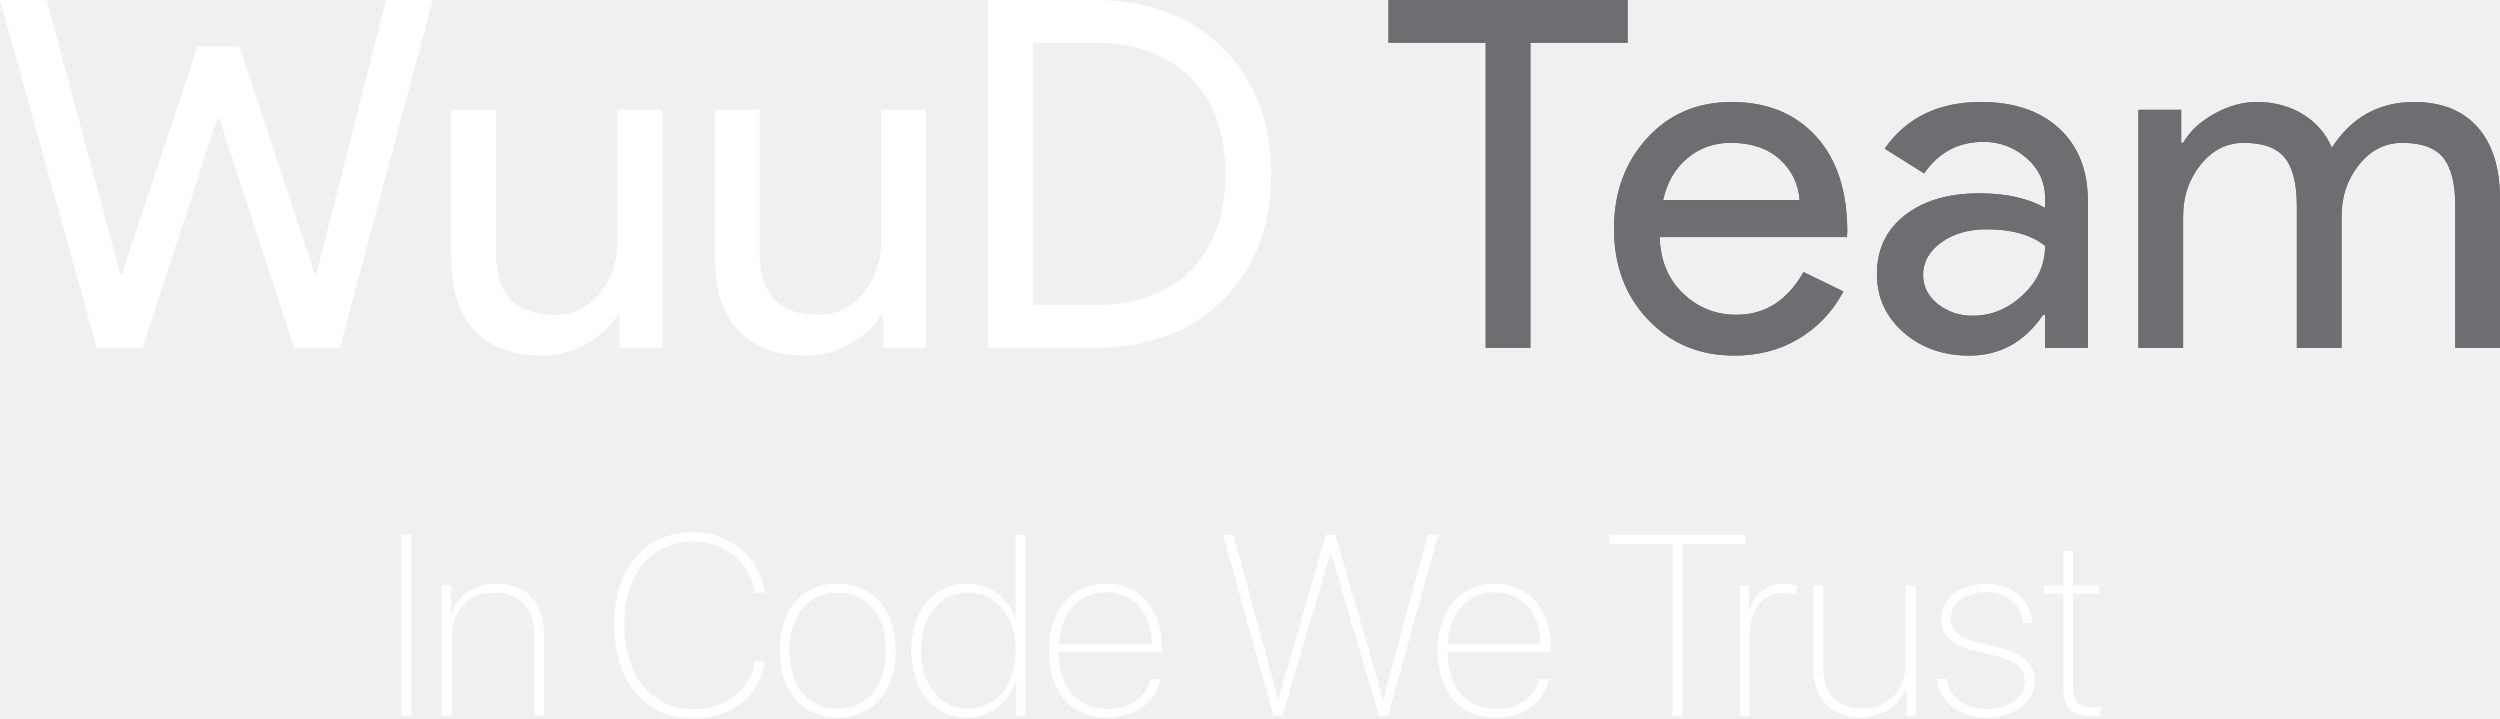
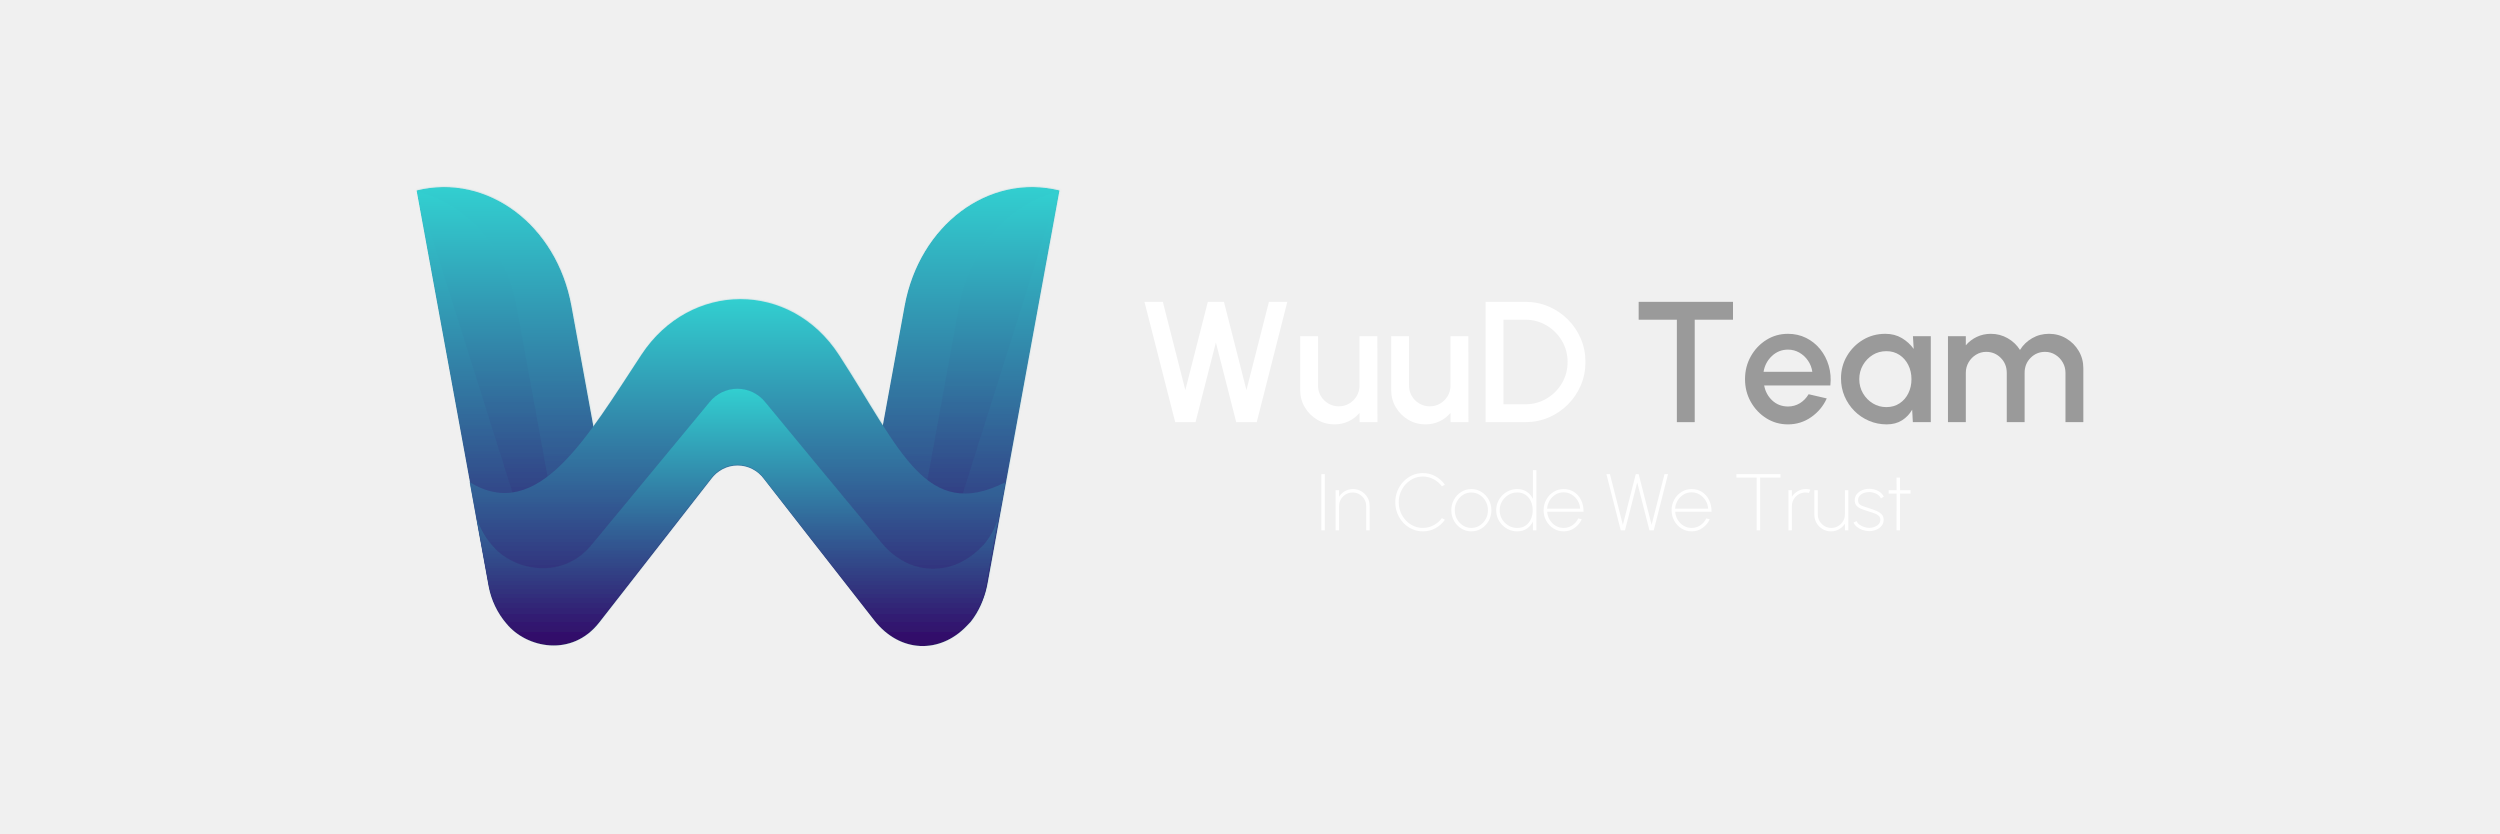
- <svg xmlns="http://www.w3.org/2000/svg" xmlns:xlink="http://www.w3.org/1999/xlink" width="2067" height="594" viewBox="0 0 2067 594">
+ <svg xmlns="http://www.w3.org/2000/svg" width="15000px" height="5000px" viewBox="0 0 15000 5000" version="1.1">
  <defs>
-     <path id="trbtybsaha" d="M117.336 287.574L117.336 35.344 197.704 35.344 197.704 0 0 0 0 35.344 80.367 35.344 80.367 287.574z" />
-     <path id="z2li8321zb" d="M283.697 84.344c29.2 0 52.44 9.439 69.718 28.316 17.28 18.877 25.919 45.318 25.919 79.324l-.402 4.016H224.225l.023.74c.678 18.936 7.1 34.22 19.265 45.85 12.323 11.782 27.057 17.672 44.202 17.672 23.574 0 42.059-11.781 55.453-35.344l32.95 16.066-.437.813c-8.805 16.213-20.915 28.928-36.33 38.146C323.679 289.314 305.93 294 286.108 294c-28.933 0-52.775-9.907-71.527-29.721-18.753-19.815-28.129-44.85-28.129-75.107 0-29.989 9.108-54.958 27.325-74.906 18.217-19.948 41.523-29.922 69.92-29.922zm-.804 33.738c-13.93 0-25.919 4.284-35.964 12.852-10.046 8.569-16.677 20.082-19.891 34.541h112.916c-1.072-13.655-6.63-24.968-16.677-33.938-10.045-8.97-23.507-13.455-40.384-13.455z" />
-     <path id="2pybmjp8fc" d="M489.839 84.344c27.325 0 48.89 7.297 64.695 21.89 15.806 14.593 23.709 34.608 23.709 60.045v121.295H542.88v-27.312h-1.607l-.46.672C525.596 282.978 505.39 294 480.194 294c-21.699 0-39.848-6.426-54.448-19.279-14.6-12.852-21.9-28.918-21.9-48.196 0-20.35 7.702-36.55 23.105-48.599 15.404-12.049 35.965-18.074 61.682-18.074 21.967 0 40.05 4.017 54.248 12.05v-8.435l-.004-.592c-.154-12.596-5.242-23.31-15.266-32.141-10.18-8.97-22.1-13.455-35.763-13.455-20.628 0-36.97 8.702-49.024 26.106l-32.549-20.483.541-.768c17.939-25.193 44.28-37.79 79.023-37.79zm4.822 105.23c-15.002 0-27.526 3.615-37.572 10.844-10.046 7.23-15.069 16.2-15.069 26.91 0 9.64 4.085 17.672 12.256 24.098 8.17 6.426 17.748 9.64 28.731 9.64 15.538 0 29.401-5.757 41.59-17.27 12.19-11.515 18.284-25.036 18.284-40.566-11.52-9.104-27.593-13.656-48.22-13.656z" />
-     <path id="2sodyhx7gd" d="M657.003 287.574V178.73c0-16.334 4.822-30.525 14.466-42.574 9.644-12.05 21.565-18.074 35.763-18.074 15.806 0 27.057 4.083 33.754 12.25 6.698 8.167 10.046 21.488 10.046 39.963v117.279h36.97V178.73c0-16.334 4.821-30.525 14.465-42.574 9.644-12.05 21.566-18.074 35.764-18.074 15.805 0 27.057 4.083 33.754 12.25 6.697 8.167 10.046 21.488 10.046 39.963v117.279H919V164.672c0-25.705-6.161-45.519-18.484-59.442-12.323-13.924-29.87-20.886-52.641-20.886-28.932 0-51.57 12.585-67.91 37.754-5.09-11.781-13.127-21.019-24.11-27.713-10.984-6.694-23.709-10.04-38.175-10.04-11.52 0-23.106 3.212-34.759 9.639-11.653 6.426-20.293 14.459-25.918 24.098h-1.608V90.77h-35.361v196.804h36.969z" />
+     <filter x="-0.7%" y="-0.9%" width="101.3%" height="101.9%" filterUnits="objectBoundingBox" id="filter-1">
+       <feOffset dx="2" dy="-3" in="SourceAlpha" result="shadowOffsetOuter1" />
+       <feGaussianBlur stdDeviation="5" in="shadowOffsetOuter1" result="shadowBlurOuter1" />
+       <feColorMatrix values="0 0 0 0 0.273   0 0 0 0 0.635   0 0 0 0 0.673  0 0 0 0.5 0" type="matrix" in="shadowBlurOuter1" result="shadowMatrixOuter1" />
+       <feMerge>
+         <feMergeNode in="shadowMatrixOuter1" />
+         <feMergeNode in="SourceGraphic" />
+       </feMerge>
+     </filter>
+     <linearGradient x1="50%" y1="100%" x2="50%" y2="0%" id="linearGradient-2">
+       <stop stop-color="#330867" offset="0%" />
+       <stop stop-color="#30CFD0" offset="100%" />
+     </linearGradient>
+     <linearGradient x1="50%" y1="100%" x2="50%" y2="0%" id="linearGradient-3">
+       <stop stop-color="#330867" offset="0%" />
+       <stop stop-color="#30CFD0" offset="100%" />
+     </linearGradient>
+     <linearGradient x1="50%" y1="100%" x2="50%" y2="0%" id="linearGradient-4">
+       <stop stop-color="#330867" offset="0%" />
+       <stop stop-color="#30CFD0" offset="100%" />
+     </linearGradient>
+     <linearGradient x1="50%" y1="100%" x2="50%" y2="0%" id="linearGradient-5">
+       <stop stop-color="#330867" offset="0%" />
+       <stop stop-color="#30CFD0" offset="100%" />
+     </linearGradient>
+     <linearGradient x1="50%" y1="100%" x2="50%" y2="0%" id="linearGradient-6">
+       <stop stop-color="#330867" offset="0%" />
+       <stop stop-color="#30CFD0" offset="100%" />
+     </linearGradient>
  </defs>
-   <g fill="none" fill-rule="evenodd">
-     <g fill-rule="nonzero">
-       <g>
-         <path fill="#FFF" d="M117.805 287.574L179.723 98h1.609l61.918 189.574h37.794L357.839 0H319.24l-57.495 226.123h-1.608l-62.32-187.566h-34.578l-62.32 187.566H99.31L38.598 0H0l80.011 287.574h37.794zM448.303 294c12.598 0 24.727-3.213 36.387-9.64 11.66-6.426 20.305-14.458 25.934-24.098h1.608v27.312h35.382V90.77h-36.99v108.845c0 16.6-4.96 30.859-14.877 42.774-9.917 11.916-22.248 17.873-36.99 17.873-31.63 0-47.846-16.065-48.65-48.196V90.77h-36.99v123.705c0 25.438 6.5 45.051 19.5 58.84 13 13.79 31.562 20.685 55.686 20.685zm217.92 0c12.598 0 24.727-3.213 36.387-9.64 11.66-6.426 20.304-14.458 25.933-24.098h1.608v27.312h35.382V90.77h-36.99v108.845c0 16.6-4.959 30.859-14.876 42.774-9.918 11.916-22.248 17.873-36.99 17.873-31.63 0-47.846-16.065-48.65-48.196V90.77h-36.99v123.705c0 25.438 6.5 45.051 19.5 58.84 13 13.79 31.562 20.685 55.686 20.685zm238.827-6.426c43.96 0 79.274-13.187 105.944-39.562 26.67-26.374 40.006-61.116 40.006-104.225 0-42.842-13.335-77.517-40.006-104.025C984.324 13.254 949.01 0 905.05 0h-88.052v287.574h88.052zm0-35.344h-51.062V35.344h51.062c33.506 0 59.908 9.64 79.207 28.918 19.3 19.279 28.949 45.787 28.949 79.525 0 34.005-9.65 60.58-28.949 79.725-19.3 19.145-45.701 28.718-79.207 28.718z" transform="translate(-412 -189) translate(412 189)" />
-         <g fill="#6D6E71">
-           <g transform="translate(-412 -189) translate(412 189) translate(1148)">
-             <use xlink:href="#trbtybsaha" />
-             <use xlink:href="#trbtybsaha" />
+   <g id="Logo-&amp;-Name-Dark-2.0" stroke="none" stroke-width="1" fill="none" fill-rule="evenodd">
+     <g id="Group-2" transform="translate(2500, 1123)">
+       <g filter="url(#filter-1)">
+         <g id="Path_1" transform="translate(2649.425, 0)">
+           <g id="path-3-link" transform="translate(3.769342, 3.842596)" fill="#000000" fill-rule="nonzero">
+             <path d="M0,2280.256 C0,2249.317 2.805,2218.444 8.4,2188.035 L165.816,1326.821 L278.623,709.618 C366.902,226.907 778.733,-82.119 1198.647,19.251 L809.826,2146.082 L768.642,2371.552 C755.147,2448.521 722.864,2520.79 674.767,2581.696 C585.089,2693.976 447.782,2750.419 308.615,2716.735 C211.608,2691.855 127.844,2629.603 74.933,2543.066 C25.707,2464.62 -0.306,2373.378 0,2280.256 L0,2280.256 Z" id="path-3" />
          </g>
-           <g transform="translate(-412 -189) translate(412 189) translate(1148)">
-             <use xlink:href="#z2li8321zb" />
-             <use xlink:href="#z2li8321zb" />
+           <path d="M1206.777,20.209 C994.525,-32.169 784.096,19.873 615.805,146.156 C448.616,271.611 323.016,470.365 278.687,712.757 L165.879,1329.961 L8.464,2191.175 C2.826,2221.812 0,2252.922 0,2284.099 C-0.309,2377.945 25.91,2469.91 75.526,2548.977 C128.93,2636.32 213.512,2699.179 311.464,2724.302 C380.611,2741.038 449.255,2735.783 511.963,2712.656 C576.85,2688.725 635.385,2645.65 681.46,2587.963 C729.967,2526.538 762.516,2453.673 776.122,2376.069 L817.301,2150.627 L1206.777,20.209 Z" id="Path" fill="url(#linearGradient-2)" />
+         </g>
+         <path d="M2984.176,2192.957 C2978.6,2223.334 2975.804,2254.175 2975.804,2285.082 C2975.457,2378.138 3001.349,2469.328 3050.387,2547.74 C3087.834,2607.902 3140.018,2657.017 3201.765,2690.217 C3249.748,2664.636 3292.071,2629.243 3326.103,2586.239 C3374.029,2525.394 3406.199,2453.201 3419.65,2376.313 L3460.691,2151.077 L3847.975,27.423 C3558.539,99.541 3318.316,360.517 3253.455,716.073 L3141.042,1332.606 L2984.176,2192.957 Z" id="Path_5" fill="url(#linearGradient-3)" fill-rule="nonzero" />
+         <path d="M3847.975,27.423 C3558.539,99.775 3318.316,361.596 3253.455,718.304 L3141.042,1336.804 L2984.176,2199.911 C2978.6,2230.386 2975.804,2261.327 2975.804,2292.334 C2975.457,2385.693 3001.349,2477.178 3050.387,2555.844" id="Path_6" fill="url(#linearGradient-4)" fill-rule="nonzero" />
+         <g id="Path_2">
+           <g id="path-7-link" transform="translate(4.3614, 3.842593)" fill="#000000" fill-rule="nonzero">
+             <path d="M1198.647,2280.254 C1198.647,2249.315 1195.841,2218.442 1190.246,2188.033 L1032.83,1326.82 L920.023,709.617 C831.745,226.907 419.913,-82.119 0,19.251 L388.82,2146.08 L430.005,2371.549 C443.499,2448.519 475.782,2520.787 523.88,2581.694 C613.557,2693.973 750.864,2750.416 890.031,2716.732 C987.065,2691.871 1070.859,2629.616 1123.788,2543.064 C1172.987,2464.61 1198.975,2373.368 1198.647,2280.254 Z" id="path-7" />
          </g>
-           <g transform="translate(-412 -189) translate(412 189) translate(1148)">
-             <use xlink:href="#2pybmjp8fc" />
-             <use xlink:href="#2pybmjp8fc" />
-           </g>
-           <g transform="translate(-412 -189) translate(412 189) translate(1148)">
-             <use xlink:href="#2sodyhx7gd" />
-             <use xlink:href="#2sodyhx7gd" />
-           </g>
+           <path d="M389.476,2150.626 L430.661,2376.094 C444.261,2453.671 476.811,2526.535 525.304,2587.943 C571.392,2645.647 629.927,2688.723 694.814,2712.653 C757.522,2735.78 826.166,2741.035 895.264,2724.311 C993.292,2699.195 1077.904,2636.333 1131.348,2548.937 C1180.915,2469.898 1207.108,2377.935 1206.777,2284.083 C1206.777,2252.92 1203.951,2221.81 1198.312,2191.168 L1040.897,1329.96 L928.09,712.757 C883.761,470.364 758.161,271.61 590.973,146.155 C422.681,19.873 212.252,-32.169 0,20.209 L389.476,2150.626 Z" id="Path" fill="url(#linearGradient-2)" />
        </g>
-         <path fill="#FFF" d="M340.175 591.822V442.178H332v149.644h8.175zm33.219 0V527.63c0-22.297 14.073-37.852 35.08-37.852 19.973 0 33.115 12.548 33.115 33.392v68.652h8.072v-69.585c0-24.37-15.626-39.718-39.324-39.718-18.316 0-32.183 9.955-37.254 25.096h-.207V483.97h-7.554v107.852h8.072zM573.53 594c31.563 0 55.26-18.978 58.676-47.393h-8.176c-3.208 24.06-24.215 39.719-50.5 39.719-34.77 0-57.33-27.17-57.33-70.207 0-42 22.25-68.445 57.33-68.445 25.664 0 47.292 18.356 50.5 42.415h8.176C629.102 461.57 603.852 440 573.53 440c-40.151 0-65.712 29.556-65.712 76.119 0 47.6 25.664 77.881 65.712 77.881zm119.007-.726c28.768 0 48.016-21.467 48.016-55.378 0-34.015-19.248-55.377-48.016-55.377-28.665 0-47.913 21.362-47.913 55.377 0 33.911 19.144 55.378 47.913 55.378zm0-7.26c-24.112 0-39.842-18.355-39.842-48.118 0-29.659 15.73-48.118 39.842-48.118 24.111 0 39.944 18.355 39.944 48.118 0 29.66-15.833 48.119-39.944 48.119zm106.795 7.26c19.972 0 35.598-12.963 40.566-30.385h.31v28.933h7.554V442.178h-8.071v70.103h-.207c-4.76-16.8-20.283-29.762-40.255-29.762-26.803 0-45.74 22.4-45.74 55.377 0 32.874 19.04 55.378 45.843 55.378zm1.035-7.26c-22.767 0-38.807-19.495-38.807-48.221 0-28.623 16.04-48.015 38.807-48.015 23.077 0 39.427 19.703 39.427 48.118 0 28.415-16.35 48.119-39.427 48.119zm114.867 7.26c23.905 0 40.462-13.378 43.98-31.63h-8.071c-3.208 14-16.144 24.475-35.806 24.475-24.008 0-39.944-17.215-39.944-46.46v-.415h85.167v-4.563c0-31.318-18.317-52.162-46.154-52.162-28.458 0-47.189 21.985-47.189 55.481 0 34.74 18.834 55.274 48.017 55.274zm37.047-60.77h-76.785c1.138-25.719 16.558-42.83 38.807-42.83 22.662 0 37.875 17.319 37.978 42.83zm107.934 59.318l39.738-134.296h.517l39.738 134.296h7.244l41.704-149.644h-8.59l-36.736 135.437h-.518l-39.324-135.437h-7.657l-39.22 135.437h-.518l-36.84-135.437h-8.486l41.704 149.644h7.244zm176.44 1.452c23.904 0 40.462-13.378 43.98-31.63h-8.071c-3.208 14-16.144 24.475-35.806 24.475-24.008 0-39.945-17.215-39.945-46.46v-.415h85.168v-4.563c0-31.318-18.317-52.162-46.154-52.162-28.458 0-47.189 21.985-47.189 55.481 0 34.74 18.834 55.274 48.017 55.274zm37.047-60.77h-76.785c1.138-25.719 16.557-42.83 38.806-42.83 22.663 0 37.875 17.319 37.979 42.83zm117.35 59.318V449.748h52.26v-7.57h-112.798v7.57h52.363v142.074h8.176zm55.571 0V524.83c0-20.223 10.452-34.637 27.424-34.637 5.07 0 8.9 1.037 11.176 2.177v-8.089c-2.07-.83-5.795-1.762-10.038-1.762-14.28 0-24.526 8.088-28.872 22.71h-.207V483.97h-7.554v107.852h8.071zm91.584 1.452c17.799 0 32.907-10.474 37.668-24.993h.31v23.541h7.554V483.97h-8.071v64.504c0 22.815-15.42 37.54-35.806 37.54-19.558 0-32.494-12.236-32.494-33.288V483.97h-7.968v70c0 24.06 15.626 39.304 38.807 39.304zm104 0c23.181 0 39.946-12.237 39.946-30.074 0-14.83-8.693-22.815-30.01-28.104l-16.765-3.94c-15.316-3.734-22.456-9.23-22.456-19.912 0-12.859 13.142-21.777 28.975-21.777 18.007 0 29.08 10.577 30.632 25.51h7.864c-1.655-19.703-16.557-32.355-38.289-32.355-20.696 0-37.15 11.822-37.15 29.037 0 13.897 9.21 21.985 27.423 26.341l17.385 4.252c17.385 4.148 24.319 10.37 24.319 21.57 0 13.482-13.867 22.504-31.77 22.504-18.213 0-31.252-10.785-32.804-24.993h-7.968c1.241 17.837 17.488 31.941 40.669 31.941zm94.792-1.452v-7.155c-.414.103-6.933.207-7.45.207-10.867 0-15.627-5.081-15.627-17.94v-76.015h21.628v-6.949h-21.628v-28.31h-7.968v28.31h-16.04v6.949h16.04v76.325c0 17.837 6.726 24.786 22.456 24.786 1.242 0 7.865-.104 8.589-.208z" transform="translate(-412 -189) translate(412 189)" />
+         <path d="M869.299,2192.957 C874.87,2223.334 877.665,2254.175 877.656,2285.082 C878.003,2378.138 852.111,2469.328 803.072,2547.74 C765.632,2607.908 713.445,2657.025 651.691,2690.217 C603.712,2664.635 561.393,2629.242 527.366,2586.239 C479.436,2525.396 447.265,2453.202 433.817,2376.313 L392.761,2151.092 L5.485,27.423 C294.911,99.541 535.138,360.517 600.015,716.073 L712.416,1332.636 L869.299,2192.957 Z" id="Path_3" fill="url(#linearGradient-3)" fill-rule="nonzero" />
+         <path d="M5.485,27.423 C294.911,99.775 535.138,361.596 600.015,718.304 L712.416,1336.804 L869.299,2199.911 C874.87,2230.387 877.665,2261.328 877.656,2292.334 C878.003,2385.693 852.111,2477.178 803.072,2555.844" id="Path_4" fill="url(#linearGradient-4)" fill-rule="nonzero" />
+         <path d="M3418.398,2396.851 C3404.906,2474.056 3372.629,2546.545 3324.541,2607.638 L3299.243,2634.043 C3140.133,2799.827 2900.99,2796.539 2746.642,2600.348 C2586.073,2396.258 2084.172,1751.265 2084.172,1751.265 C2046.747,1700.07 1987.905,1669.923 1925.403,1669.923 C1862.901,1669.923 1804.06,1700.07 1766.635,1751.265 L1095.98,2611.351 C932.018,2822.686 658.262,2765.873 538.453,2618.459 C484.502,2555.513 447.879,2479.033 432.335,2396.851 L318.15,1770.335 C728.293,2019.931 1021.693,1501.304 1348.754,1004.882 C1638.939,564.528 2241.809,556.158 2534.717,1008.033 C2902.791,1575.833 3056.574,2011.667 3532.567,1770.335 L3418.398,2396.851 Z" id="Path_9" fill="url(#linearGradient-5)" fill-rule="nonzero" />
+         <path d="M1047.649,2147.633 L1756.501,1290.441 C1797.71,1239.119 1859.296,1209.364 1924.307,1209.364 C1989.318,1209.364 2050.903,1239.119 2092.113,1290.441 C2092.113,1290.441 2622.637,1933.263 2792.315,2136.667 C2955.455,2332.198 3208.22,2335.459 3376.338,2170.249 L3403.087,2143.932 C3441.643,2098.069 3470.754,2044.75 3488.684,1987.155 L3415.302,2389.822 C3401.83,2466.767 3369.597,2539.012 3321.576,2599.899 L3296.313,2626.216 C3137.424,2791.442 2898.613,2788.165 2744.479,2592.649 C2584.133,2389.23 2082.929,1746.408 2082.929,1746.408 C2045.556,1695.384 1986.796,1665.339 1924.381,1665.339 C1861.966,1665.339 1803.206,1695.384 1765.833,1746.408 L1096.035,2603.691 C932.301,2814.315 658.925,2757.693 539.282,2610.775 C485.406,2548.041 448.834,2471.818 433.311,2389.913 L359.291,1984.425 C380.437,2047.564 414.172,2105.547 458.366,2154.717 C584.994,2301.635 874.345,2358.257 1047.649,2147.633 Z" id="Path_10" fill="url(#linearGradient-6)" fill-rule="nonzero" />
+         <path d="M359.291,1984.856 C380.424,2048.078 414.159,2106.138 458.366,2155.373 C584.994,2302.393 874.345,2359.054 1047.649,2148.284 L1756.501,1290.497 C1797.71,1239.14 1859.296,1209.364 1924.307,1209.364 C1989.318,1209.364 2050.903,1239.14 2092.113,1290.497 C2092.113,1290.497 2622.637,1933.765 2792.315,2137.31 C2955.455,2332.977 3208.22,2336.241 3376.338,2170.916 L3403.087,2144.581 C3441.643,2098.686 3470.754,2045.33 3488.684,1987.695" id="Path_11" stroke="#707070" stroke-width="0.815" opacity="0.7" style="mix-blend-mode: overlay;" />
+         <g id="Group_1" opacity="0.61" style="mix-blend-mode: multiply;" transform="translate(296.209, 1286.149)">
+           <path d="M3258.299,339.551 L3209.616,605.507 C3191.624,651.231 3166.649,693.771 3135.615,731.555 L3108.243,759.019 C2936.622,931.41 2678.685,928.013 2512.217,723.988 C2486.9,692.962 2453.69,652.108 2415.506,605.037 L2517.474,47.768 L2526.216,0 C2736.513,332.742 2914.701,514.186 3258.299,339.551 Z" id="Path_7" />
+           <path d="M737.278,737.721 C560.403,959.055 265.113,899.613 135.841,745.159 C99.177,702.517 69.408,654.131 47.663,601.838 L0,339.664 C283.21,511.973 511.875,314.831 734.002,7.679 L740.823,45.158 L842.793,606.313 L737.278,737.721 Z" id="Path_8" />
+         </g>
+       </g>
+       <g id="Group" transform="translate(4366.773, 688.0734)" fill-rule="nonzero">
+         <g id="WuuD-Team">
+           <polygon id="Path" fill="#FFFFFF" points="184.392 721.803 0 0 110.223 0 245.169 529.494 380.115 0 476.947 0 611.893 529.494 746.839 0 857.062 0 673.7 721.803 550.601 721.803 428.531 243.866 306.462 721.803" />
+           <path d="M934.321,528.463 L934.321,206.23 L1041.454,206.23 L1041.454,502.169 C1041.454,525.198 1047.034,546.165 1058.194,565.069 C1069.353,583.973 1084.376,599.011 1103.262,610.182 C1122.147,621.352 1143.093,626.938 1166.099,626.938 C1189.105,626.938 1209.965,621.352 1228.679,610.182 C1247.393,599.011 1262.33,583.973 1273.489,565.069 C1284.649,546.165 1290.229,525.198 1290.229,502.169 L1290.229,206.23 L1397.362,206.23 L1397.877,721.803 L1290.744,721.803 L1290.229,666.121 C1272.717,687.432 1250.913,704.274 1224.816,716.648 C1198.72,729.021 1170.735,735.208 1140.861,735.208 C1102.747,735.208 1068.066,725.928 1036.819,707.367 C1005.572,688.807 980.677,663.887 962.135,632.609 C943.593,601.331 934.321,566.616 934.321,528.463 Z" id="Path" fill="#FFFFFF" />
+           <path d="M1480.287,528.463 L1480.287,206.23 L1587.419,206.23 L1587.419,502.169 C1587.419,525.198 1592.999,546.165 1604.159,565.069 C1615.319,583.973 1630.341,599.011 1649.227,610.182 C1668.112,621.352 1689.058,626.938 1712.064,626.938 C1735.07,626.938 1755.93,621.352 1774.644,610.182 C1793.358,599.011 1808.295,583.973 1819.455,565.069 C1830.614,546.165 1836.194,525.198 1836.194,502.169 L1836.194,206.23 L1943.327,206.23 L1943.842,721.803 L1836.709,721.803 L1836.194,666.121 C1818.682,687.432 1796.878,704.274 1770.781,716.648 C1744.685,729.021 1716.7,735.208 1686.826,735.208 C1648.712,735.208 1614.031,725.928 1582.784,707.367 C1551.537,688.807 1526.642,663.887 1508.1,632.609 C1489.558,601.331 1480.287,566.616 1480.287,528.463 Z" id="Path" fill="#FFFFFF" />
+           <path d="M2046.854,721.803 L2046.854,0 L2285.328,0 C2335.117,0 2381.816,9.366 2425.424,28.099 C2469.033,46.831 2507.405,72.782 2540.541,105.95 C2573.676,139.119 2599.515,177.443 2618.057,220.923 C2636.6,264.403 2645.871,311.063 2645.871,360.902 C2645.871,410.741 2636.6,457.4 2618.057,500.88 C2599.515,544.36 2573.676,582.684 2540.541,615.853 C2507.405,649.022 2469.033,674.972 2425.424,693.705 C2381.816,712.437 2335.117,721.803 2285.328,721.803 L2046.854,721.803 Z M2153.987,614.564 L2285.328,614.564 C2331.683,614.564 2374.09,603.221 2412.548,580.536 C2451.006,557.851 2481.652,527.26 2504.486,488.764 C2527.321,450.268 2538.738,407.647 2538.738,360.902 C2538.738,314.156 2527.321,271.622 2504.486,233.297 C2481.652,194.973 2451.006,164.382 2412.548,141.525 C2374.09,118.668 2331.683,107.239 2285.328,107.239 L2153.987,107.239 L2153.987,614.564 Z" id="Shape" fill="#FFFFFF" />
+           <polygon id="Path" fill="#9A9A9A" points="3531.261 0 3531.261 107.239 3301.544 107.239 3301.544 721.803 3194.411 721.803 3194.411 107.239 2965.209 107.239 2965.209 0" />
+           <path d="M3860.901,735.208 C3813.515,735.208 3770.336,723.006 3731.363,698.603 C3692.39,674.199 3661.314,641.46 3638.136,600.386 C3614.959,559.312 3603.37,513.855 3603.37,464.016 C3603.37,413.834 3614.959,368.12 3638.136,326.874 C3661.314,285.628 3692.39,252.803 3731.363,228.399 C3770.336,203.995 3813.515,191.793 3860.901,191.793 C3900.389,191.793 3936.615,199.957 3969.579,216.283 C4002.542,232.61 4030.699,255.123 4054.049,283.823 C4077.398,312.524 4094.567,345.52 4105.555,382.814 C4116.543,420.107 4119.805,459.72 4115.341,501.653 L3718.229,501.653 C3724.753,537.4 3740.805,567.303 3766.387,591.363 C3791.968,615.423 3823.473,627.625 3860.901,627.969 C3886.997,627.969 3910.776,621.438 3932.237,608.377 C3953.697,595.316 3971.295,577.271 3985.03,554.242 L4093.708,579.505 C4073.106,625.219 4042.03,662.598 4000.482,691.642 C3958.934,720.686 3912.407,735.208 3860.901,735.208 Z M3714.623,419.677 L4007.178,419.677 C4003.744,395.273 3995.074,372.932 3981.167,352.653 C3967.261,332.373 3949.92,316.305 3929.146,304.446 C3908.372,292.588 3885.624,286.659 3860.901,286.659 C3823.816,286.659 3791.711,299.462 3764.584,325.069 C3737.457,350.676 3720.804,382.212 3714.623,419.677 Z" id="Shape" fill="#9A9A9A" />
+           <path d="M4610.83,206.23 L4717.963,206.23 L4717.963,721.803 L4610.315,721.803 L4606.194,647.045 C4591.086,673.511 4570.741,694.822 4545.16,710.976 C4519.578,727.131 4489.104,735.208 4453.736,735.208 C4415.965,735.208 4380.426,728.076 4347.119,713.812 C4313.811,699.548 4284.624,679.784 4259.558,654.521 C4234.492,629.258 4214.834,599.956 4200.584,566.616 C4186.334,533.275 4179.209,497.529 4179.209,459.376 C4179.209,410.225 4191.141,365.37 4215.005,324.812 C4238.87,284.253 4270.889,251.944 4311.064,227.884 C4351.239,203.824 4395.878,191.793 4444.98,191.793 C4482.408,191.793 4515.458,200.3 4544.13,217.314 C4572.801,234.328 4596.58,256.068 4615.466,282.534 L4610.83,206.23 Z M4451.161,631.578 C4481.378,631.578 4507.818,624.102 4530.48,609.151 C4553.143,594.199 4570.741,574.006 4583.274,548.571 C4595.807,523.136 4602.074,494.951 4602.074,464.016 C4602.074,432.738 4595.722,404.382 4583.017,378.947 C4570.312,353.512 4552.628,333.319 4529.965,318.367 C4507.303,303.415 4481.035,295.939 4451.161,295.939 C4420.944,295.939 4393.646,303.501 4369.266,318.625 C4344.887,333.748 4325.4,354.027 4310.807,379.462 C4296.213,404.897 4288.917,433.082 4288.917,464.016 C4288.917,495.295 4296.385,523.651 4311.322,549.086 C4326.259,574.521 4346.003,594.629 4370.554,609.408 C4395.105,624.188 4421.974,631.578 4451.161,631.578 Z" id="Shape" fill="#9A9A9A" />
+           <path d="M4820.975,721.803 L4820.975,206.23 L4928.108,206.23 L4928.108,260.88 C4945.963,239.57 4967.853,222.728 4993.778,210.354 C5019.703,197.98 5047.774,191.793 5077.991,191.793 C5114.732,191.793 5148.554,200.644 5179.458,218.346 C5210.362,236.047 5234.913,259.506 5253.112,288.721 C5270.967,259.506 5295.175,236.047 5325.735,218.346 C5356.296,200.644 5390.118,191.793 5427.202,191.793 C5464.974,191.793 5499.483,201.074 5530.73,219.634 C5561.977,238.195 5586.871,263.115 5605.414,294.393 C5623.956,325.671 5633.227,360.214 5633.227,398.023 L5633.227,721.803 L5526.094,721.803 L5526.094,425.864 C5526.094,403.179 5520.6,382.298 5509.612,363.222 C5498.624,344.146 5483.859,328.85 5465.317,317.336 C5446.775,305.821 5426.172,300.064 5403.51,300.064 C5369.516,300.064 5340.586,312.094 5316.722,336.154 C5292.857,360.214 5280.925,390.118 5280.925,425.864 L5280.925,721.803 L5173.792,721.803 L5173.792,425.864 C5173.792,390.118 5161.774,360.214 5137.738,336.154 C5113.702,312.094 5084.687,300.064 5050.692,300.064 C5028.373,300.064 5007.857,305.821 4989.143,317.336 C4970.429,328.85 4955.578,344.146 4944.59,363.222 C4933.602,382.298 4928.108,403.179 4928.108,425.864 L4928.108,721.803 L4820.975,721.803 Z" id="Path" fill="#9A9A9A" />
+         </g>
+         <g id="In-Code-We-Trust" transform="translate(1061.372, 1009.54)" fill="#FFFFFF">
+           <polygon id="Path" points="0 361.341 0 24.089 20.678 24.089 20.678 361.341" />
+           <path d="M289.728,213.914 L289.728,361.341 L269.051,361.341 L269.051,216.082 C269.051,200.986 265.404,187.255 258.111,174.889 C250.817,162.523 240.999,152.687 228.657,145.38 C216.314,138.072 202.69,134.419 187.782,134.419 C172.715,134.419 159.05,138.072 146.788,145.38 C134.525,152.687 124.707,162.523 117.334,174.889 C109.96,187.255 106.274,200.986 106.274,216.082 L106.274,361.341 L85.596,361.341 L85.596,120.447 L106.274,120.447 L106.274,159.713 C114.93,145.901 126.631,134.78 141.378,126.349 C156.125,117.918 172.234,113.702 189.706,113.702 C208.139,113.702 224.93,118.199 240.078,127.192 C255.225,136.185 267.287,148.27 276.264,163.447 C285.24,178.623 289.728,195.445 289.728,213.914 Z" id="Path" />
+           <path d="M609.03,367.604 C586.269,367.604 564.87,363.067 544.833,353.994 C524.797,344.92 507.205,332.394 492.057,316.414 C476.91,300.435 465.048,281.886 456.472,260.768 C447.897,239.649 443.609,216.965 443.609,192.715 C443.609,168.626 447.897,146.022 456.472,124.904 C465.048,103.785 476.91,85.196 492.057,69.137 C507.205,53.077 524.797,40.51 544.833,31.437 C564.87,22.363 586.269,17.826 609.03,17.826 C636.28,17.826 661.366,24.17 684.288,36.857 C707.209,49.544 726.204,66.487 741.271,87.685 L723.239,97.321 C710.095,79.334 693.344,65.041 672.987,54.442 C652.63,43.843 631.311,38.543 609.03,38.543 C588.834,38.543 569.959,42.638 552.407,50.829 C534.855,59.019 519.467,70.261 506.243,84.554 C493.019,98.847 482.72,115.268 475.347,133.817 C467.973,152.365 464.286,171.998 464.286,192.715 C464.286,214.074 468.053,234.028 475.587,252.577 C483.121,271.126 493.5,287.507 506.724,301.72 C519.948,315.932 535.336,327.014 552.888,334.963 C570.44,342.913 589.154,346.887 609.03,346.887 C632.273,346.887 653.912,341.467 673.949,330.627 C693.985,319.787 710.415,305.694 723.239,288.35 L741.271,298.227 C726.204,319.425 707.209,336.288 684.288,348.814 C661.366,361.341 636.28,367.604 609.03,367.604 Z" id="Path" />
+           <path d="M899.961,367.604 C877.84,367.604 857.684,361.903 839.491,350.501 C821.297,339.098 806.791,323.802 795.971,304.61 C785.151,285.419 779.742,264.18 779.742,240.894 C779.742,217.447 785.151,196.088 795.971,176.816 C806.791,157.545 821.297,142.208 839.491,130.805 C857.684,119.403 877.84,113.702 899.961,113.702 C922.081,113.702 942.238,119.403 960.431,130.805 C978.624,142.208 993.131,157.545 1003.95,176.816 C1014.77,196.088 1020.18,217.447 1020.18,240.894 C1020.18,264.18 1014.77,285.419 1003.95,304.61 C993.131,323.802 978.624,339.098 960.431,350.501 C942.238,361.903 922.081,367.604 899.961,367.604 Z M899.961,346.887 C918.715,346.887 935.586,341.989 950.573,332.193 C965.56,322.396 977.462,309.468 986.278,293.409 C995.094,277.349 999.502,259.844 999.502,240.894 C999.502,221.783 995.094,204.158 986.278,188.018 C977.462,171.878 965.52,158.91 950.453,149.113 C935.385,139.317 918.555,134.419 899.961,134.419 C881.046,134.419 864.095,139.317 849.108,149.113 C834.121,158.91 822.259,171.878 813.523,188.018 C804.787,204.158 800.419,221.783 800.419,240.894 C800.419,260.647 804.948,278.514 814.004,294.493 C823.061,310.472 835.123,323.199 850.19,332.675 C865.258,342.15 881.848,346.887 899.961,346.887 Z" id="Shape" />
+           <path d="M1269.515,0 L1290.192,0 L1290.192,361.341 L1269.515,361.341 L1269.515,308.585 C1261.019,326.251 1248.757,340.504 1232.728,351.344 C1216.698,362.184 1197.624,367.604 1175.503,367.604 C1158.031,367.604 1141.682,364.312 1126.454,357.728 C1111.226,351.143 1097.802,342.029 1086.18,330.386 C1074.559,318.743 1065.463,305.293 1058.891,290.036 C1052.319,274.78 1049.033,258.399 1049.033,240.894 C1049.033,223.389 1052.319,206.928 1058.891,191.511 C1065.463,176.093 1074.559,162.563 1086.18,150.92 C1097.802,139.277 1111.226,130.163 1126.454,123.579 C1141.682,116.994 1158.031,113.702 1175.503,113.702 C1197.624,113.702 1216.698,119.122 1232.728,129.962 C1248.757,140.803 1261.019,155.055 1269.515,172.721 L1269.515,0 Z M1175.503,347.128 C1195.059,347.128 1211.729,342.35 1225.514,332.795 C1239.299,323.24 1249.839,310.392 1257.132,294.252 C1264.425,278.112 1268.072,260.326 1268.072,240.894 C1268.072,220.98 1264.385,202.953 1257.012,186.813 C1249.638,170.673 1239.019,157.866 1225.154,148.391 C1211.288,138.916 1194.738,134.178 1175.503,134.178 C1156.108,134.178 1138.436,138.996 1122.487,148.632 C1106.537,158.267 1093.794,171.155 1084.257,187.295 C1074.719,203.435 1069.951,221.301 1069.951,240.894 C1069.951,260.808 1074.8,278.795 1084.497,294.854 C1094.195,310.914 1107.058,323.641 1123.088,333.036 C1139.117,342.431 1156.589,347.128 1175.503,347.128 Z" id="Shape" />
+           <path d="M1453.69,367.604 C1431.57,367.604 1411.413,361.903 1393.22,350.501 C1375.027,339.098 1360.521,323.802 1349.701,304.61 C1338.881,285.419 1333.471,264.18 1333.471,240.894 C1333.471,217.447 1338.881,196.088 1349.701,176.816 C1360.521,157.545 1375.027,142.208 1393.22,130.805 C1411.413,119.403 1431.57,113.702 1453.69,113.702 C1476.933,113.702 1497.57,119.483 1515.603,131.046 C1533.636,142.609 1547.782,158.629 1558.041,179.105 C1568.299,199.581 1573.349,223.148 1573.188,249.807 L1354.87,249.807 C1356.473,268.436 1361.843,285.058 1370.98,299.672 C1380.116,314.286 1391.858,325.809 1406.204,334.24 C1420.55,342.672 1436.379,346.887 1453.69,346.887 C1472.605,346.887 1489.716,341.869 1505.024,331.831 C1520.332,321.794 1532.474,307.862 1541.45,290.036 L1562.369,294.854 C1552.751,316.213 1538.245,333.678 1518.849,347.249 C1499.454,360.819 1477.734,367.604 1453.69,367.604 Z M1354.389,231.258 L1552.511,231.258 C1551.709,213.753 1546.78,197.573 1537.724,182.718 C1528.667,167.863 1516.805,155.939 1502.139,146.945 C1487.472,137.952 1471.323,133.455 1453.69,133.455 C1435.898,133.455 1419.789,137.831 1405.362,146.584 C1390.936,155.336 1379.195,167.14 1370.138,181.995 C1361.082,196.851 1355.832,213.271 1354.389,231.258 Z" id="Shape" />
+           <polygon id="Path" points="1796.315 361.341 1710.238 24.089 1731.397 24.089 1809.058 328.579 1886.479 24.089 1903.791 24.089 1981.453 328.579 2058.874 24.089 2080.032 24.089 1994.436 361.341 1968.469 361.341 1895.135 73.954 1821.802 361.341" />
+           <path d="M2221.651,367.604 C2199.53,367.604 2179.373,361.903 2161.18,350.501 C2142.987,339.098 2128.481,323.802 2117.661,304.61 C2106.841,285.419 2101.431,264.18 2101.431,240.894 C2101.431,217.447 2106.841,196.088 2117.661,176.816 C2128.481,157.545 2142.987,142.208 2161.18,130.805 C2179.373,119.403 2199.53,113.702 2221.651,113.702 C2244.893,113.702 2265.531,119.483 2283.563,131.046 C2301.596,142.609 2315.742,158.629 2326.001,179.105 C2336.259,199.581 2341.309,223.148 2341.148,249.807 L2122.83,249.807 C2124.433,268.436 2129.803,285.058 2138.94,299.672 C2148.076,314.286 2159.818,325.809 2174.164,334.24 C2188.51,342.672 2204.339,346.887 2221.651,346.887 C2240.565,346.887 2257.676,341.869 2272.984,331.831 C2288.292,321.794 2300.434,307.862 2309.411,290.036 L2330.329,294.854 C2320.711,316.213 2306.205,333.678 2286.809,347.249 C2267.414,360.819 2245.694,367.604 2221.651,367.604 Z M2122.349,231.258 L2320.471,231.258 C2319.669,213.753 2314.74,197.573 2305.684,182.718 C2296.627,167.863 2284.766,155.939 2270.099,146.945 C2255.432,137.952 2239.283,133.455 2221.651,133.455 C2203.858,133.455 2187.749,137.831 2173.322,146.584 C2158.896,155.336 2147.155,167.14 2138.098,181.995 C2129.042,196.851 2123.792,213.271 2122.349,231.258 Z" id="Shape" />
+           <polygon id="Path" points="2754.462 24.089 2754.462 44.806 2632.56 44.806 2632.56 361.341 2611.882 361.341 2611.882 44.806 2490.461 44.806 2490.461 24.089" />
+           <path d="M2802.55,361.341 L2802.55,120.447 L2823.227,120.447 L2823.227,159.713 C2831.883,145.901 2843.584,134.78 2858.331,126.349 C2873.078,117.918 2889.188,113.702 2906.659,113.702 C2916.117,113.702 2925.173,114.906 2933.829,117.315 L2925.173,137.31 C2918.12,135.382 2911.308,134.419 2904.736,134.419 C2889.668,134.419 2876.004,138.072 2863.741,145.38 C2851.479,152.687 2841.661,162.523 2834.287,174.889 C2826.914,187.255 2823.227,200.986 2823.227,216.082 L2823.227,361.341 L2802.55,361.341 Z" id="Path" />
+           <path d="M2957.873,267.392 L2957.873,120.447 L2978.55,120.447 L2978.55,265.224 C2978.55,280.32 2982.237,294.051 2989.611,306.417 C2996.984,318.783 3006.802,328.62 3019.064,335.927 C3031.327,343.234 3044.992,346.887 3060.059,346.887 C3074.966,346.887 3088.551,343.234 3100.813,335.927 C3113.076,328.62 3122.894,318.783 3130.267,306.417 C3137.641,294.051 3141.327,280.32 3141.327,265.224 L3141.327,120.447 L3162.005,120.447 L3162.005,361.341 L3141.327,361.341 L3141.327,321.593 C3132.511,335.405 3120.77,346.526 3106.103,354.957 C3091.436,363.389 3075.367,367.604 3057.895,367.604 C3039.462,367.604 3022.671,363.107 3007.523,354.114 C2992.376,345.121 2980.314,333.036 2971.337,317.86 C2962.361,302.683 2957.873,285.861 2957.873,267.392 Z" id="Path" />
+           <path d="M3286.071,366.159 C3272.607,365.998 3259.423,363.629 3246.519,359.052 C3233.616,354.475 3222.395,348.252 3212.858,340.383 C3203.32,332.514 3196.788,323.761 3193.262,314.126 L3211.776,306.176 C3214.661,314.045 3220.231,321.031 3228.486,327.134 C3236.741,333.237 3246.158,338.014 3256.738,341.467 C3267.317,344.92 3277.415,346.646 3287.033,346.646 C3298.734,346.646 3309.634,344.639 3319.733,340.624 C3329.831,336.609 3338.046,330.948 3344.377,323.641 C3350.709,316.334 3353.875,307.862 3353.875,298.227 C3353.875,287.949 3350.549,279.838 3343.897,273.896 C3337.244,267.954 3328.789,263.136 3318.53,259.443 C3308.272,255.749 3297.612,252.216 3286.552,248.843 C3268.599,243.544 3253.171,238.244 3240.268,232.944 C3227.364,227.645 3217.466,220.98 3210.574,212.95 C3203.681,204.92 3200.235,194.161 3200.235,180.67 C3200.235,166.699 3204.322,154.614 3212.497,144.416 C3220.672,134.218 3231.371,126.309 3244.596,120.688 C3257.82,115.067 3271.965,112.257 3287.033,112.257 C3306.909,112.257 3324.902,116.633 3341.011,125.385 C3357.121,134.138 3368.301,145.58 3374.552,159.713 L3357.241,169.83 C3352.432,157.946 3343.215,148.672 3329.591,142.007 C3315.966,135.342 3302.02,131.93 3287.754,131.769 C3275.893,131.769 3264.832,133.696 3254.574,137.55 C3244.315,141.405 3236.02,146.985 3229.688,154.293 C3223.357,161.6 3220.191,170.312 3220.191,180.43 C3220.191,190.868 3222.996,198.778 3228.606,204.158 C3234.217,209.538 3242.111,213.954 3252.29,217.407 C3262.468,220.86 3274.53,224.834 3288.476,229.331 C3303.383,233.988 3317.328,239.087 3330.312,244.628 C3343.296,250.168 3353.795,257.114 3361.809,265.465 C3369.824,273.816 3373.831,284.656 3373.831,297.986 C3373.831,311.958 3369.664,324.083 3361.328,334.361 C3352.993,344.639 3342.173,352.548 3328.869,358.089 C3315.565,363.629 3301.299,366.319 3286.071,366.159 Z" id="Path" />
+           <polygon id="Path" points="3535.165 141.164 3472.17 141.164 3471.69 361.341 3451.012 361.341 3451.493 141.164 3403.886 141.164 3403.886 120.447 3451.493 120.447 3451.012 44.806 3471.69 44.806 3472.17 120.447 3535.165 120.447" />
+         </g>
      </g>
    </g>
  </g>
</svg>
